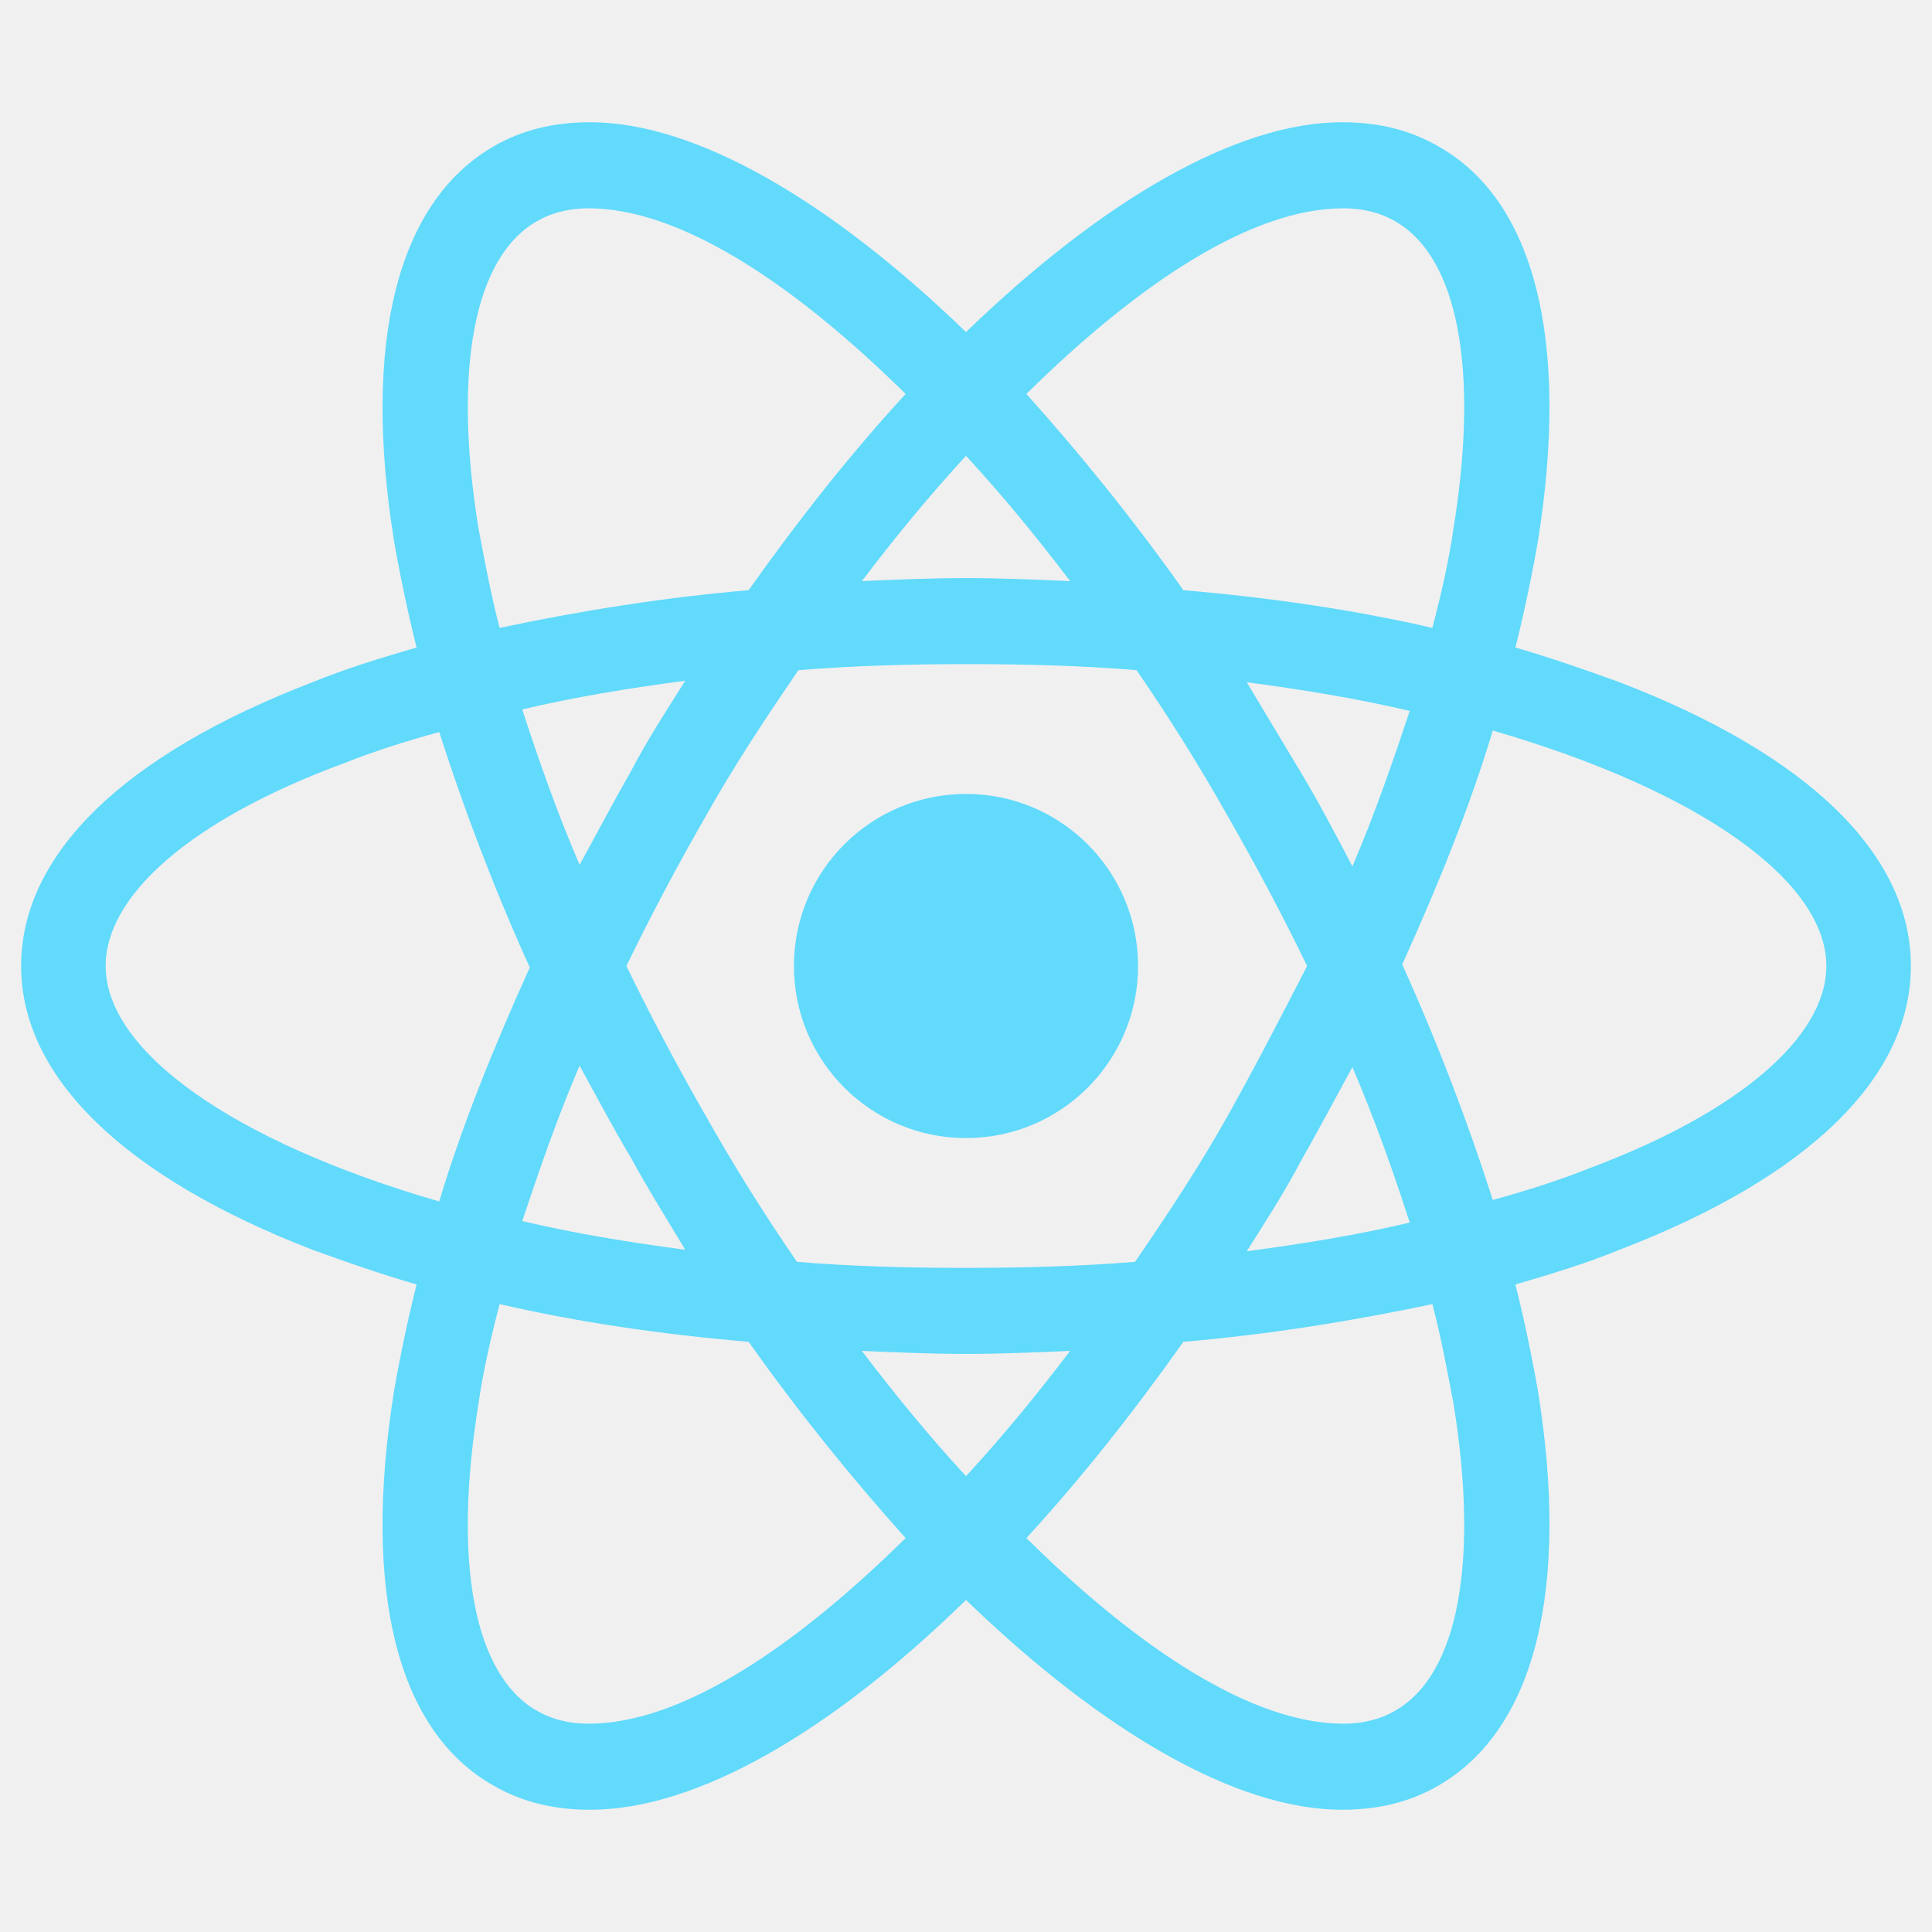
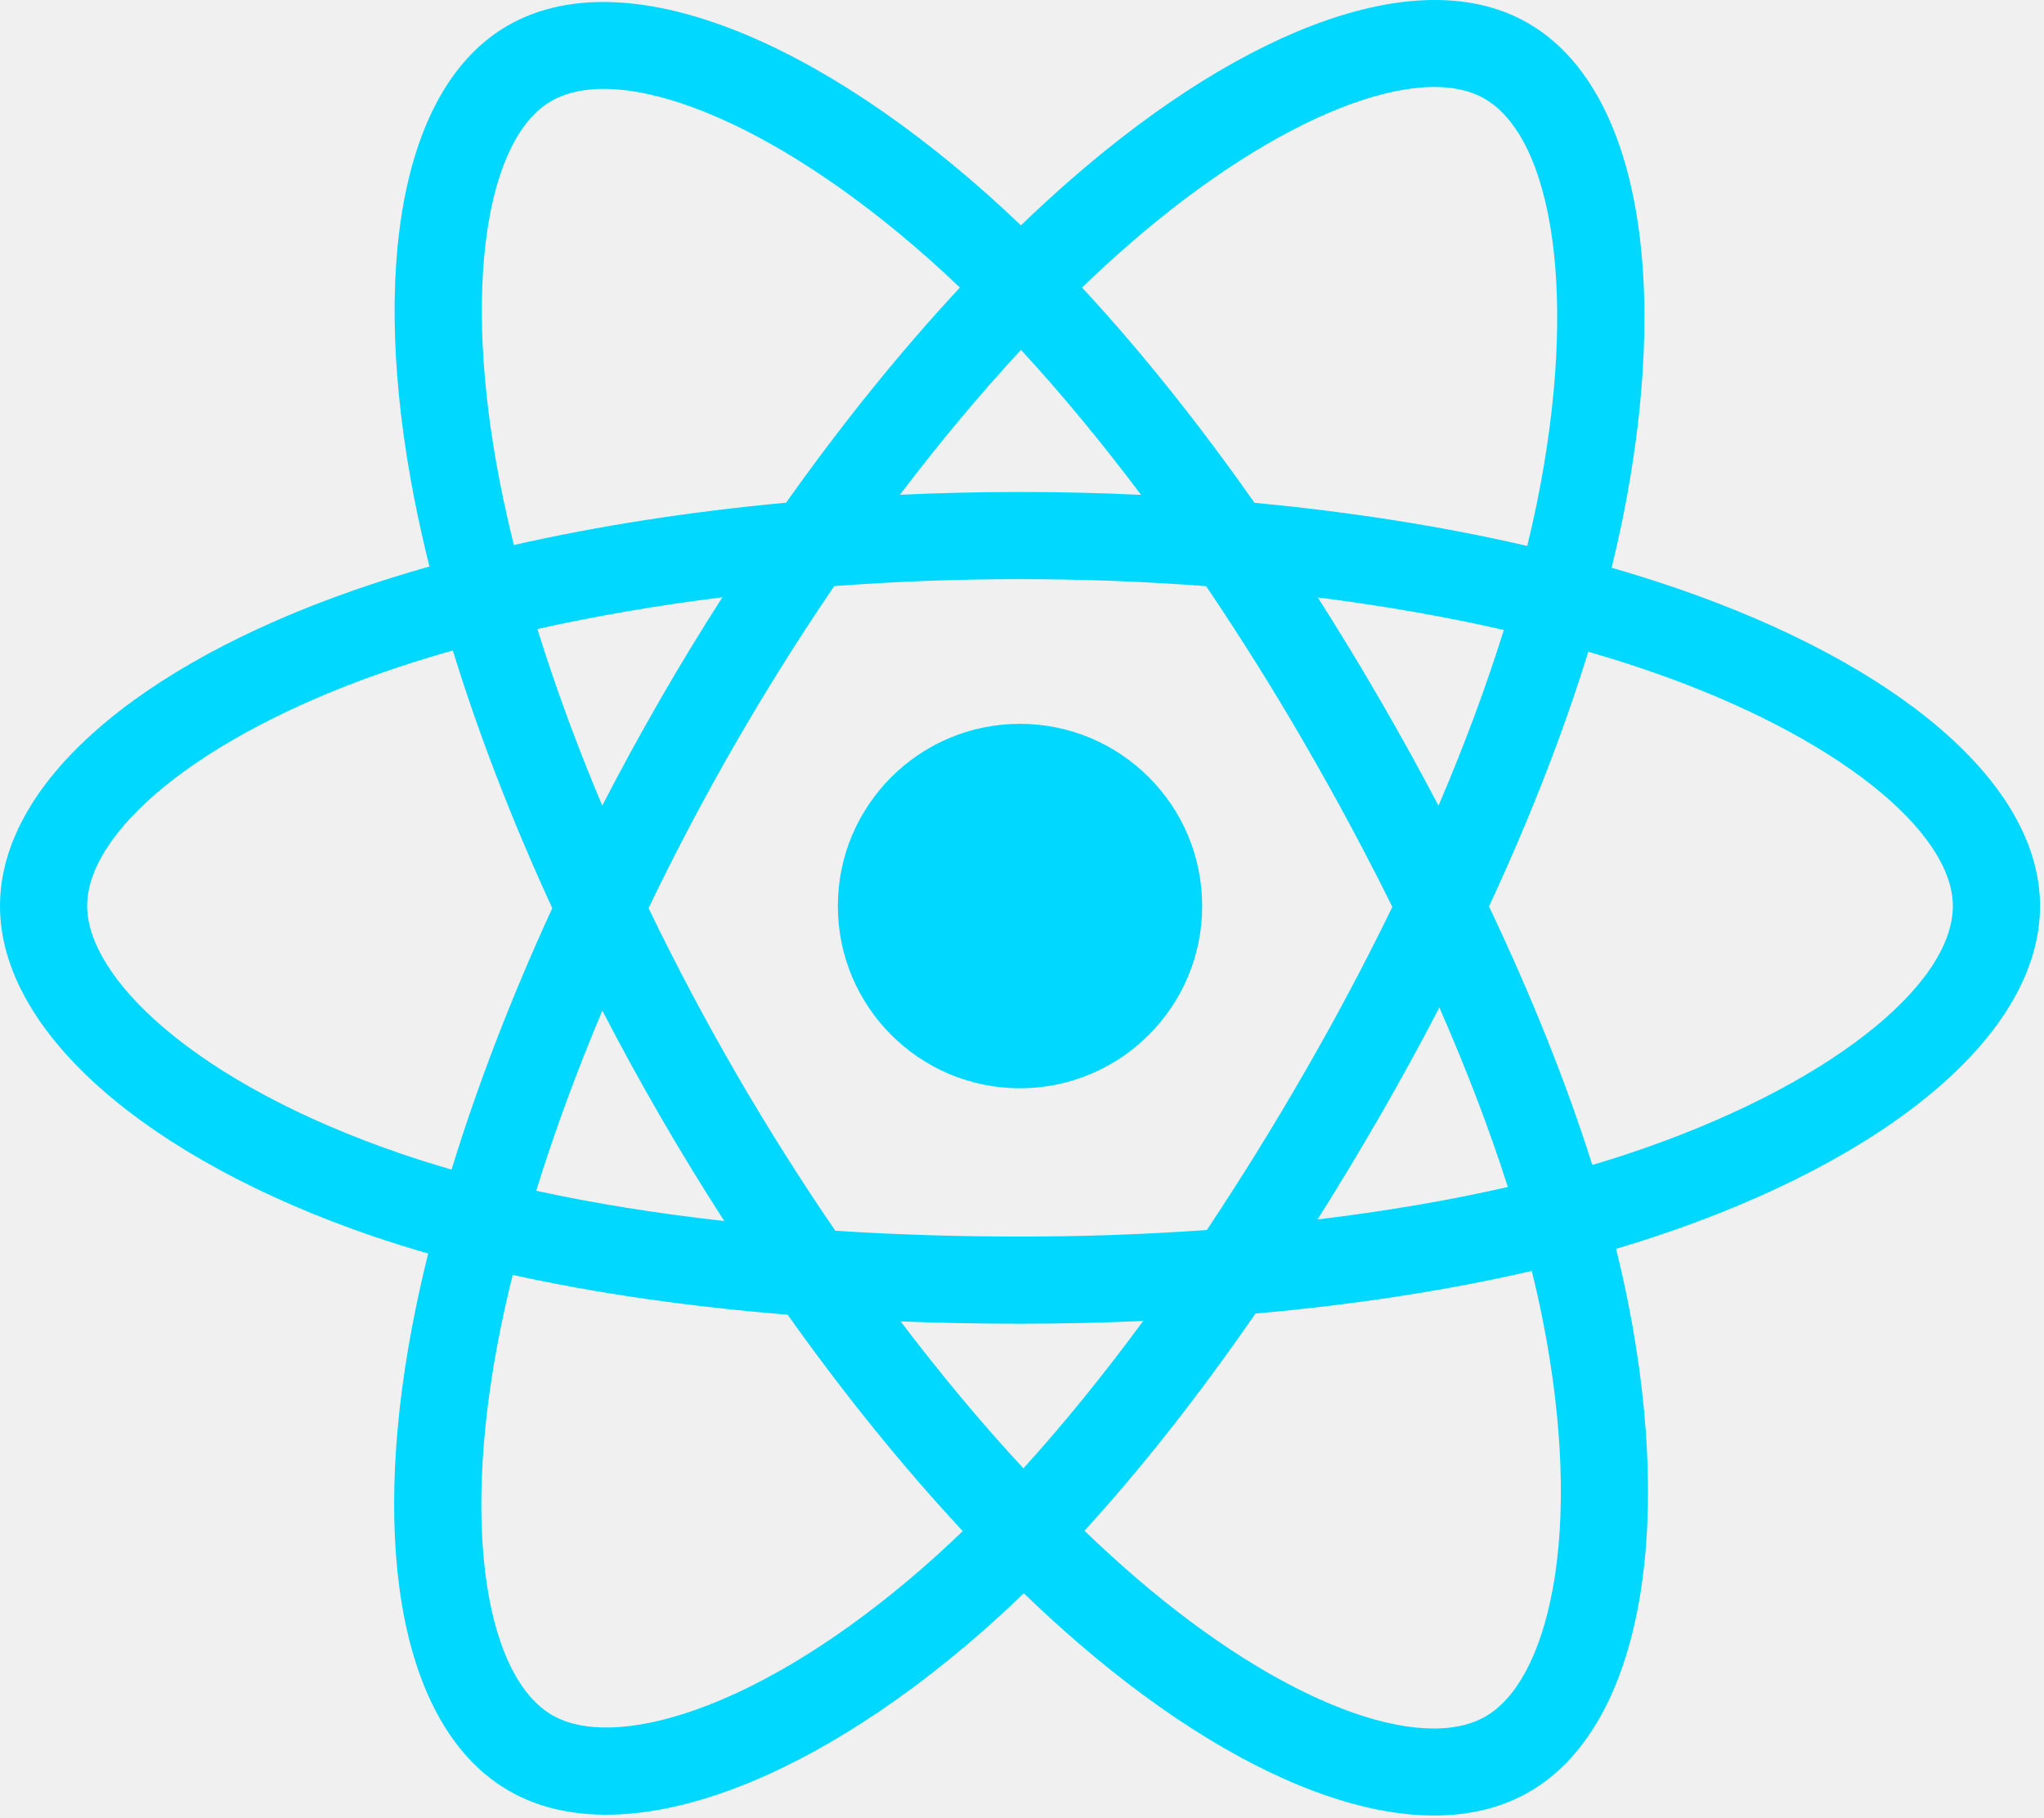
- <svg xmlns="http://www.w3.org/2000/svg" viewBox="0 0 128 128" enable-background="new 0 0 128 128">
-   <g fill="#61DAFB">
-     <circle cx="64" cy="64" r="11.4" />
-     <path d="M107.3 45.2c-2.2-.8-4.5-1.6-6.9-2.3.6-2.4 1.1-4.8 1.5-7.1 2.1-13.2-.2-22.5-6.6-26.1-1.9-1.1-4-1.6-6.4-1.6-7 0-15.9 5.2-24.9 13.9-9-8.7-17.9-13.9-24.9-13.9-2.4 0-4.5.5-6.4 1.6-6.4 3.7-8.7 13-6.6 26.1.4 2.3.9 4.7 1.5 7.1-2.4.7-4.7 1.4-6.9 2.3-12.5 4.8-19.3 11.4-19.3 18.8s6.9 14 19.3 18.8c2.2.8 4.5 1.6 6.9 2.3-.6 2.4-1.1 4.8-1.5 7.1-2.1 13.2.2 22.5 6.6 26.1 1.9 1.1 4 1.6 6.4 1.6 7.1 0 16-5.2 24.9-13.9 9 8.7 17.9 13.9 24.9 13.9 2.4 0 4.5-.5 6.4-1.6 6.4-3.7 8.7-13 6.6-26.1-.4-2.3-.9-4.7-1.5-7.1 2.4-.7 4.7-1.4 6.9-2.3 12.5-4.8 19.3-11.4 19.3-18.8s-6.8-14-19.3-18.8zm-14.8-30.5c4.1 2.4 5.5 9.8 3.8 20.3-.3 2.1-.8 4.3-1.4 6.6-5.2-1.2-10.7-2-16.5-2.5-3.4-4.8-6.9-9.1-10.4-13 7.4-7.3 14.9-12.3 21-12.3 1.3 0 2.5.3 3.5.9zm-11.2 59.3c-1.8 3.2-3.9 6.4-6.1 9.6-3.7.3-7.4.4-11.2.4-3.9 0-7.6-.1-11.2-.4-2.2-3.2-4.2-6.4-6-9.6-1.9-3.3-3.7-6.7-5.3-10 1.6-3.3 3.4-6.7 5.3-10 1.8-3.2 3.9-6.4 6.1-9.6 3.7-.3 7.4-.4 11.2-.4 3.9 0 7.6.1 11.2.4 2.2 3.2 4.2 6.4 6 9.6 1.9 3.3 3.7 6.7 5.3 10-1.7 3.3-3.4 6.6-5.3 10zm8.3-3.3c1.5 3.5 2.7 6.9 3.8 10.3-3.4.8-7 1.4-10.8 1.9 1.2-1.9 2.5-3.9 3.6-6 1.2-2.1 2.3-4.2 3.4-6.2zm-25.6 27.1c-2.4-2.6-4.7-5.4-6.9-8.3 2.3.1 4.6.2 6.9.2 2.3 0 4.6-.1 6.9-.2-2.2 2.9-4.5 5.7-6.9 8.3zm-18.6-15c-3.8-.5-7.4-1.1-10.8-1.9 1.1-3.3 2.3-6.8 3.8-10.3 1.1 2 2.2 4.1 3.4 6.1 1.2 2.2 2.4 4.1 3.6 6.1zm-7-25.5c-1.5-3.5-2.7-6.9-3.8-10.3 3.4-.8 7-1.4 10.8-1.9-1.2 1.9-2.5 3.9-3.6 6-1.2 2.1-2.3 4.2-3.4 6.2zm25.6-27.1c2.4 2.6 4.7 5.4 6.9 8.3-2.3-.1-4.6-.2-6.9-.2-2.3 0-4.6.1-6.9.2 2.2-2.9 4.5-5.7 6.9-8.3zm22.2 21l-3.6-6c3.8.5 7.4 1.1 10.8 1.9-1.1 3.3-2.3 6.8-3.8 10.3-1.1-2.1-2.2-4.2-3.4-6.2zm-54.5-16.2c-1.7-10.5-.3-17.9 3.8-20.3 1-.6 2.2-.9 3.5-.9 6 0 13.5 4.9 21 12.3-3.5 3.8-7 8.2-10.4 13-5.8.5-11.3 1.4-16.5 2.5-.6-2.3-1-4.5-1.4-6.6zm-24.7 29c0-4.7 5.7-9.7 15.7-13.4 2-.8 4.2-1.5 6.4-2.1 1.6 5 3.6 10.3 6 15.6-2.4 5.3-4.5 10.5-6 15.5-13.8-4-22.1-10-22.1-15.6zm28.5 49.3c-4.1-2.4-5.5-9.8-3.8-20.3.3-2.1.8-4.3 1.4-6.6 5.2 1.2 10.7 2 16.5 2.5 3.4 4.8 6.9 9.1 10.4 13-7.4 7.3-14.9 12.3-21 12.3-1.3 0-2.5-.3-3.5-.9zm60.8-20.3c1.7 10.5.3 17.9-3.8 20.3-1 .6-2.2.9-3.5.9-6 0-13.5-4.9-21-12.3 3.5-3.8 7-8.2 10.4-13 5.8-.5 11.3-1.4 16.5-2.5.6 2.3 1 4.5 1.4 6.6zm9-15.6c-2 .8-4.2 1.5-6.4 2.1-1.6-5-3.6-10.3-6-15.6 2.4-5.3 4.5-10.5 6-15.5 13.8 4 22.1 10 22.1 15.6 0 4.7-5.8 9.7-15.7 13.4z" />
+ <svg xmlns="http://www.w3.org/2000/svg" width="54" height="48" viewBox="0 0 54 48" fill="none">
+   <g clip-path="url(#clip0)">
+     <path d="M44.312 15.542C43.739 15.345 43.16 15.163 42.578 14.995C42.675 14.595 42.766 14.2 42.846 13.812C44.159 7.437 43.3 2.301 40.368 0.61C37.556 -1.011 32.958 0.679 28.314 4.721C27.857 5.12 27.409 5.53 26.972 5.952C26.68 5.672 26.382 5.397 26.079 5.127C21.212 0.806 16.334 -1.015 13.405 0.681C10.596 2.307 9.764 7.135 10.946 13.177C11.064 13.775 11.197 14.37 11.345 14.962C10.654 15.158 9.988 15.367 9.35 15.589C3.644 17.579 0 20.696 0 23.93C0 27.27 3.912 30.62 9.855 32.652C10.337 32.816 10.823 32.968 11.312 33.108C11.153 33.745 11.012 34.386 10.889 35.031C9.762 40.968 10.642 45.682 13.444 47.298C16.337 48.966 21.194 47.252 25.922 43.118C26.305 42.782 26.68 42.436 27.047 42.081C27.52 42.538 28.006 42.981 28.504 43.411C33.084 47.352 37.608 48.944 40.407 47.324C43.297 45.65 44.237 40.586 43.017 34.425C42.921 33.942 42.813 33.462 42.694 32.984C43.035 32.883 43.37 32.779 43.696 32.671C49.875 30.624 53.895 27.315 53.895 23.93C53.895 20.684 50.133 17.546 44.312 15.542V15.542ZM42.972 30.486C42.678 30.584 42.375 30.678 42.067 30.769C41.385 28.61 40.464 26.314 39.338 23.941C40.413 21.626 41.298 19.359 41.961 17.214C42.512 17.373 43.047 17.541 43.563 17.719C48.55 19.436 51.592 21.974 51.592 23.93C51.592 26.014 48.307 28.718 42.972 30.486V30.486ZM40.759 34.872C41.298 37.596 41.375 40.059 41.018 41.985C40.697 43.715 40.051 44.869 39.253 45.331C37.555 46.314 33.922 45.036 30.005 41.665C29.542 41.266 29.09 40.854 28.65 40.43C30.169 38.769 31.686 36.838 33.168 34.694C35.773 34.462 38.235 34.084 40.467 33.568C40.577 34.012 40.675 34.447 40.759 34.872V34.872ZM18.374 45.161C16.715 45.747 15.393 45.764 14.594 45.303C12.894 44.323 12.187 40.538 13.151 35.461C13.266 34.861 13.397 34.264 13.545 33.672C15.752 34.16 18.196 34.511 20.807 34.723C22.299 36.821 23.86 38.75 25.434 40.439C25.099 40.762 24.757 41.078 24.407 41.384C22.316 43.212 20.221 44.509 18.374 45.161V45.161ZM10.6 30.473C7.972 29.575 5.802 28.407 4.314 27.134C2.977 25.989 2.303 24.852 2.303 23.93C2.303 21.968 5.228 19.465 10.108 17.763C10.7 17.557 11.32 17.362 11.963 17.18C12.638 19.373 13.522 21.667 14.59 23.986C13.508 26.34 12.611 28.67 11.93 30.89C11.483 30.762 11.04 30.623 10.6 30.473V30.473ZM13.206 12.734C12.193 7.558 12.866 3.653 14.559 2.673C16.361 1.63 20.348 3.118 24.551 6.849C24.825 7.093 25.094 7.342 25.359 7.595C23.794 9.277 22.246 11.191 20.768 13.277C18.233 13.512 15.807 13.889 13.576 14.395C13.439 13.845 13.315 13.291 13.206 12.734V12.734ZM36.454 18.475C35.927 17.565 35.38 16.666 34.815 15.78C36.534 15.997 38.182 16.286 39.729 16.638C39.265 18.127 38.686 19.684 38.004 21.279C37.506 20.334 36.989 19.399 36.454 18.475V18.475ZM26.973 9.241C28.035 10.392 29.099 11.676 30.145 13.07C28.023 12.969 25.897 12.969 23.775 13.068C24.822 11.688 25.895 10.405 26.973 9.241ZM17.432 18.491C16.903 19.408 16.396 20.337 15.911 21.278C15.24 19.688 14.666 18.124 14.198 16.614C15.736 16.27 17.376 15.989 19.084 15.775C18.512 16.667 17.961 17.573 17.432 18.49V18.491ZM19.133 32.249C17.368 32.052 15.704 31.785 14.166 31.45C14.642 29.914 15.228 28.317 15.913 26.692C16.401 27.634 16.91 28.564 17.441 29.481C17.987 30.424 18.553 31.348 19.133 32.249ZM27.037 38.782C25.945 37.604 24.857 36.302 23.794 34.901C24.826 34.941 25.878 34.962 26.947 34.962C28.046 34.962 29.132 34.937 30.201 34.89C29.151 36.316 28.092 37.62 27.037 38.782ZM38.026 26.61C38.746 28.252 39.353 29.84 39.836 31.351C38.273 31.707 36.586 31.994 34.808 32.208C35.378 31.305 35.929 30.39 36.463 29.465C37.005 28.525 37.526 27.573 38.026 26.61V26.61ZM34.468 28.315C33.652 29.733 32.79 31.125 31.883 32.487C30.24 32.603 28.594 32.661 26.947 32.66C25.27 32.66 23.639 32.608 22.068 32.506C21.137 31.147 20.259 29.753 19.433 28.328H19.434C18.613 26.91 17.845 25.461 17.134 23.985C17.844 22.509 18.608 21.059 19.427 19.64L19.427 19.641C20.245 18.221 21.116 16.834 22.04 15.48C23.642 15.359 25.286 15.296 26.947 15.296H26.947C28.616 15.296 30.262 15.36 31.864 15.482C32.778 16.833 33.644 18.216 34.461 19.628C35.282 21.044 36.057 22.486 36.784 23.953C36.064 25.434 35.292 26.889 34.468 28.315V28.315ZM39.218 2.605C41.023 3.646 41.724 7.843 40.59 13.347C40.518 13.698 40.437 14.056 40.348 14.419C38.112 13.902 35.684 13.519 33.142 13.28C31.661 11.171 30.127 9.254 28.586 7.594C28.99 7.205 29.403 6.826 29.826 6.457C33.805 2.995 37.524 1.628 39.218 2.605V2.605ZM26.947 19.118C29.605 19.118 31.76 21.272 31.76 23.93C31.76 26.588 29.605 28.743 26.947 28.743C24.29 28.743 22.135 26.588 22.135 23.93C22.135 21.272 24.29 19.118 26.947 19.118V19.118Z" fill="#00D8FF" />
  </g>
+   <defs>
+     <clipPath id="clip0">
+       <rect width="53.895" height="48" fill="white" />
+     </clipPath>
+   </defs>
</svg>
